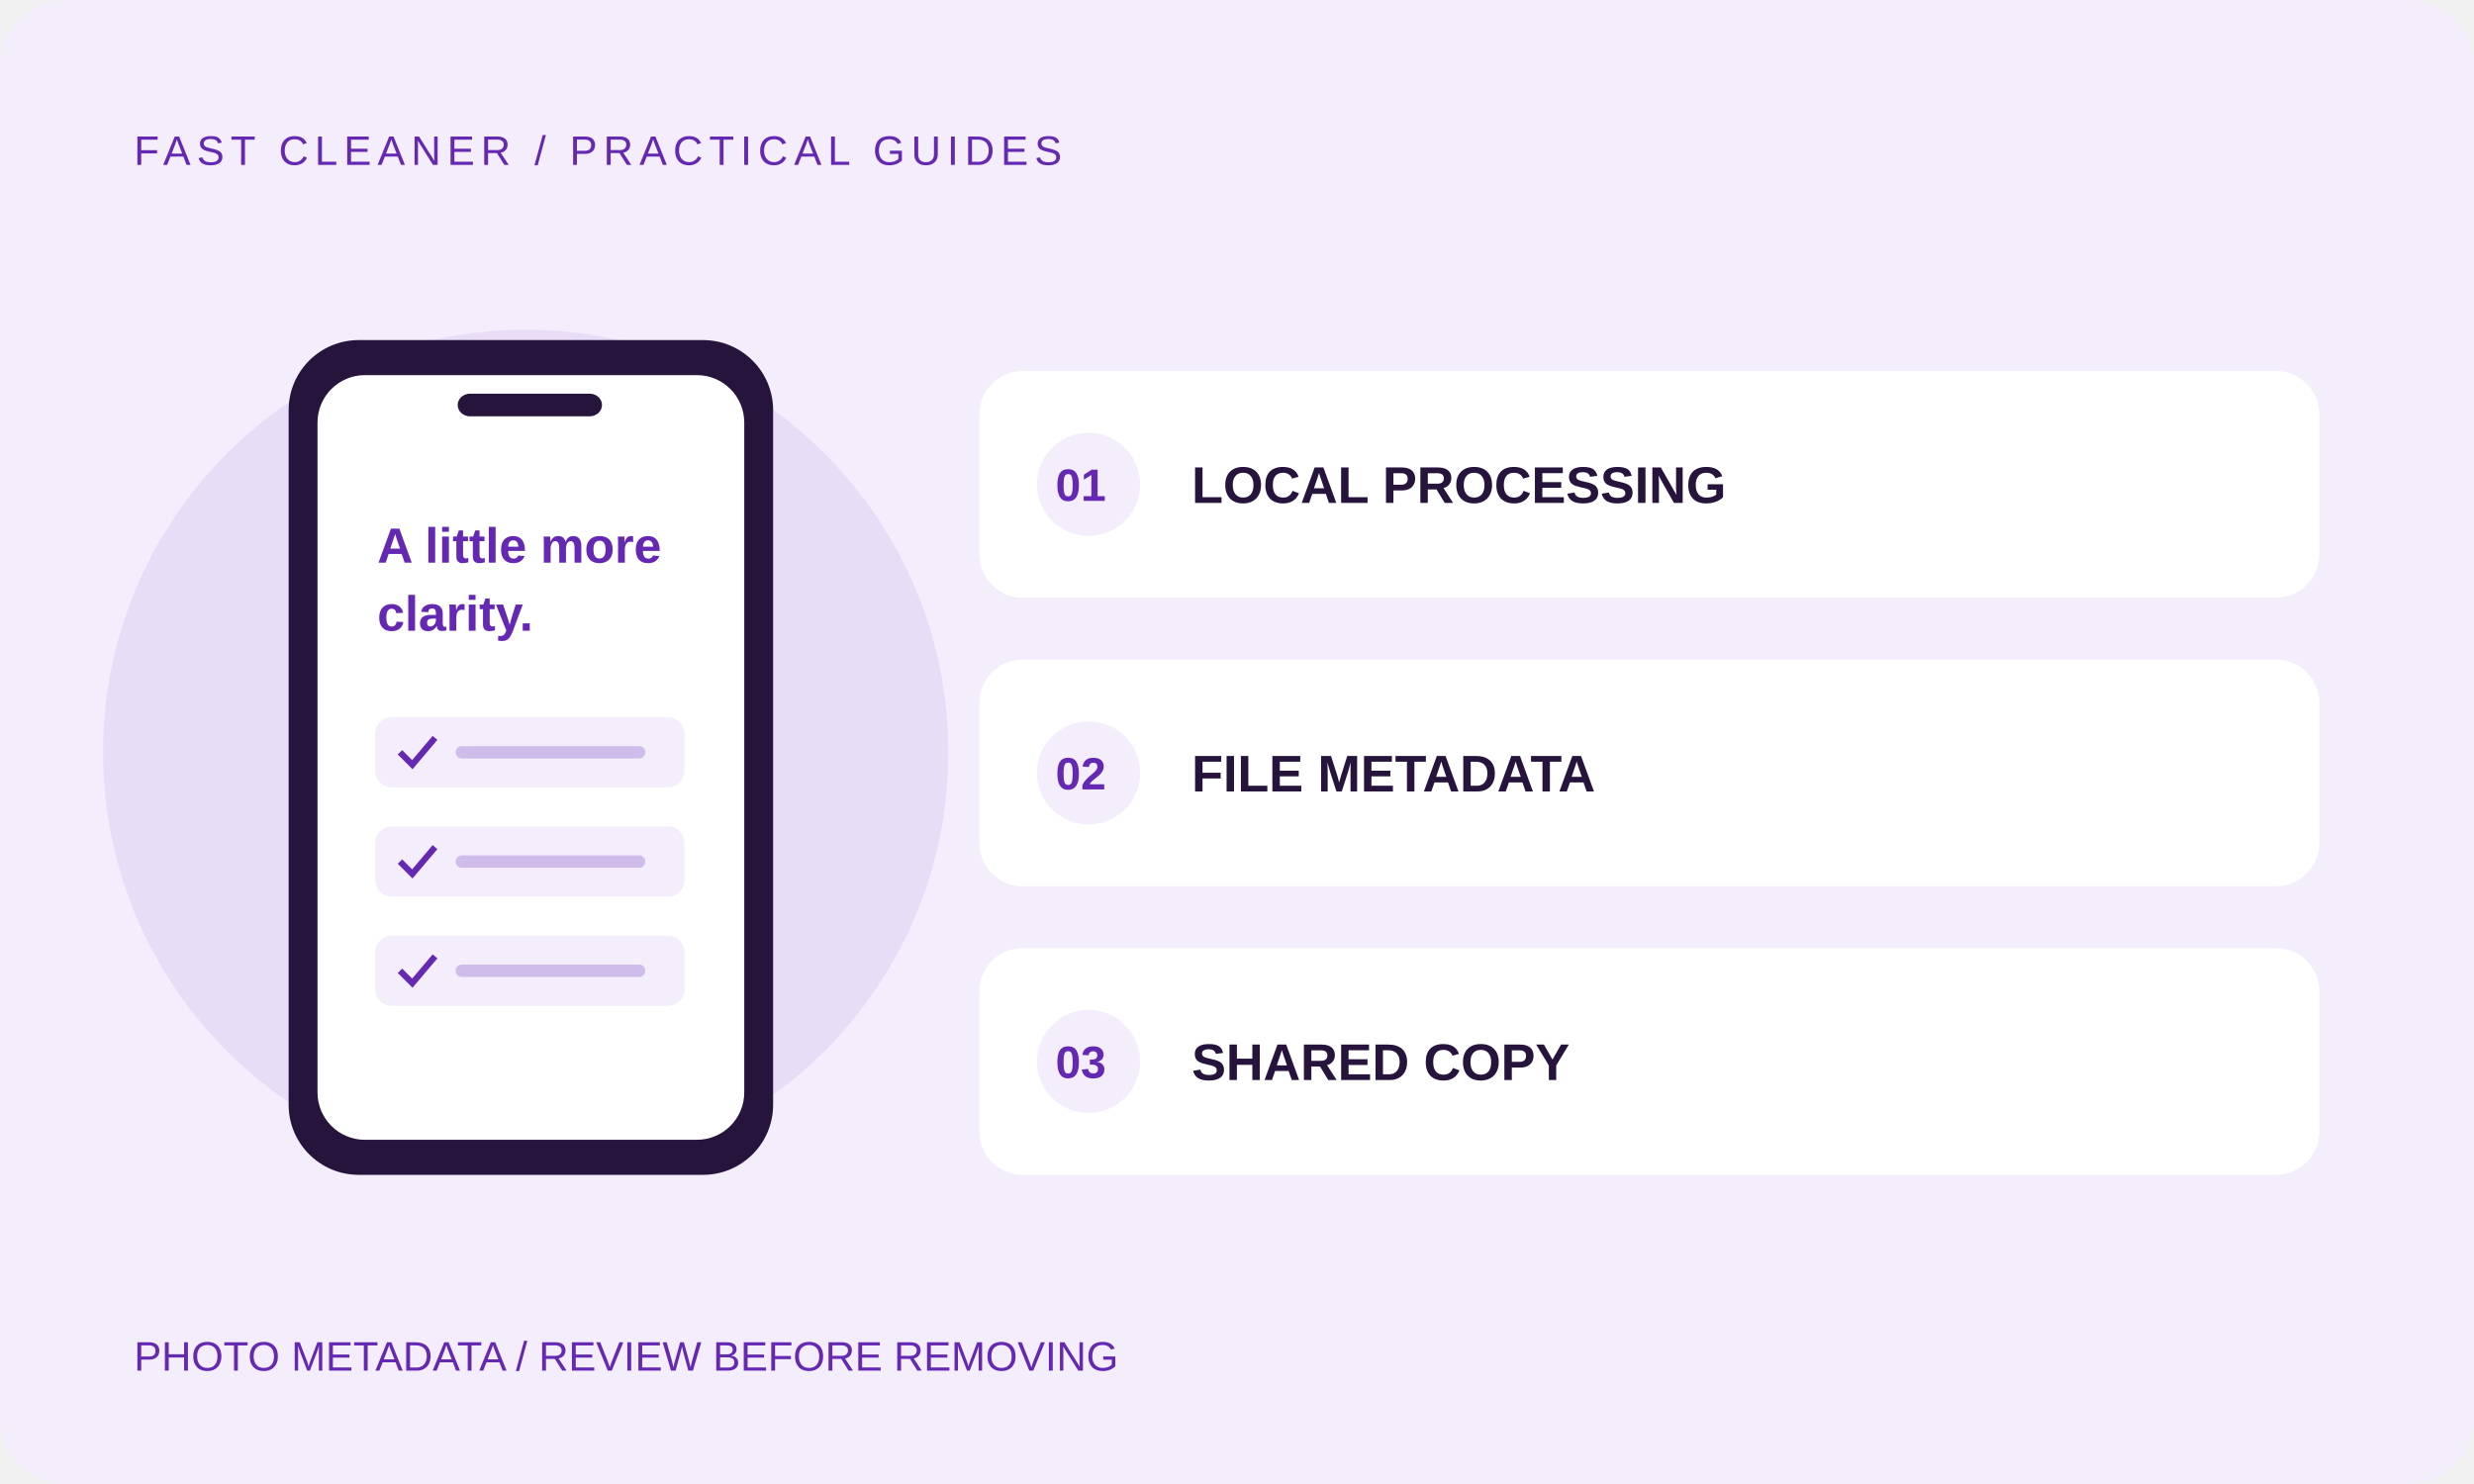
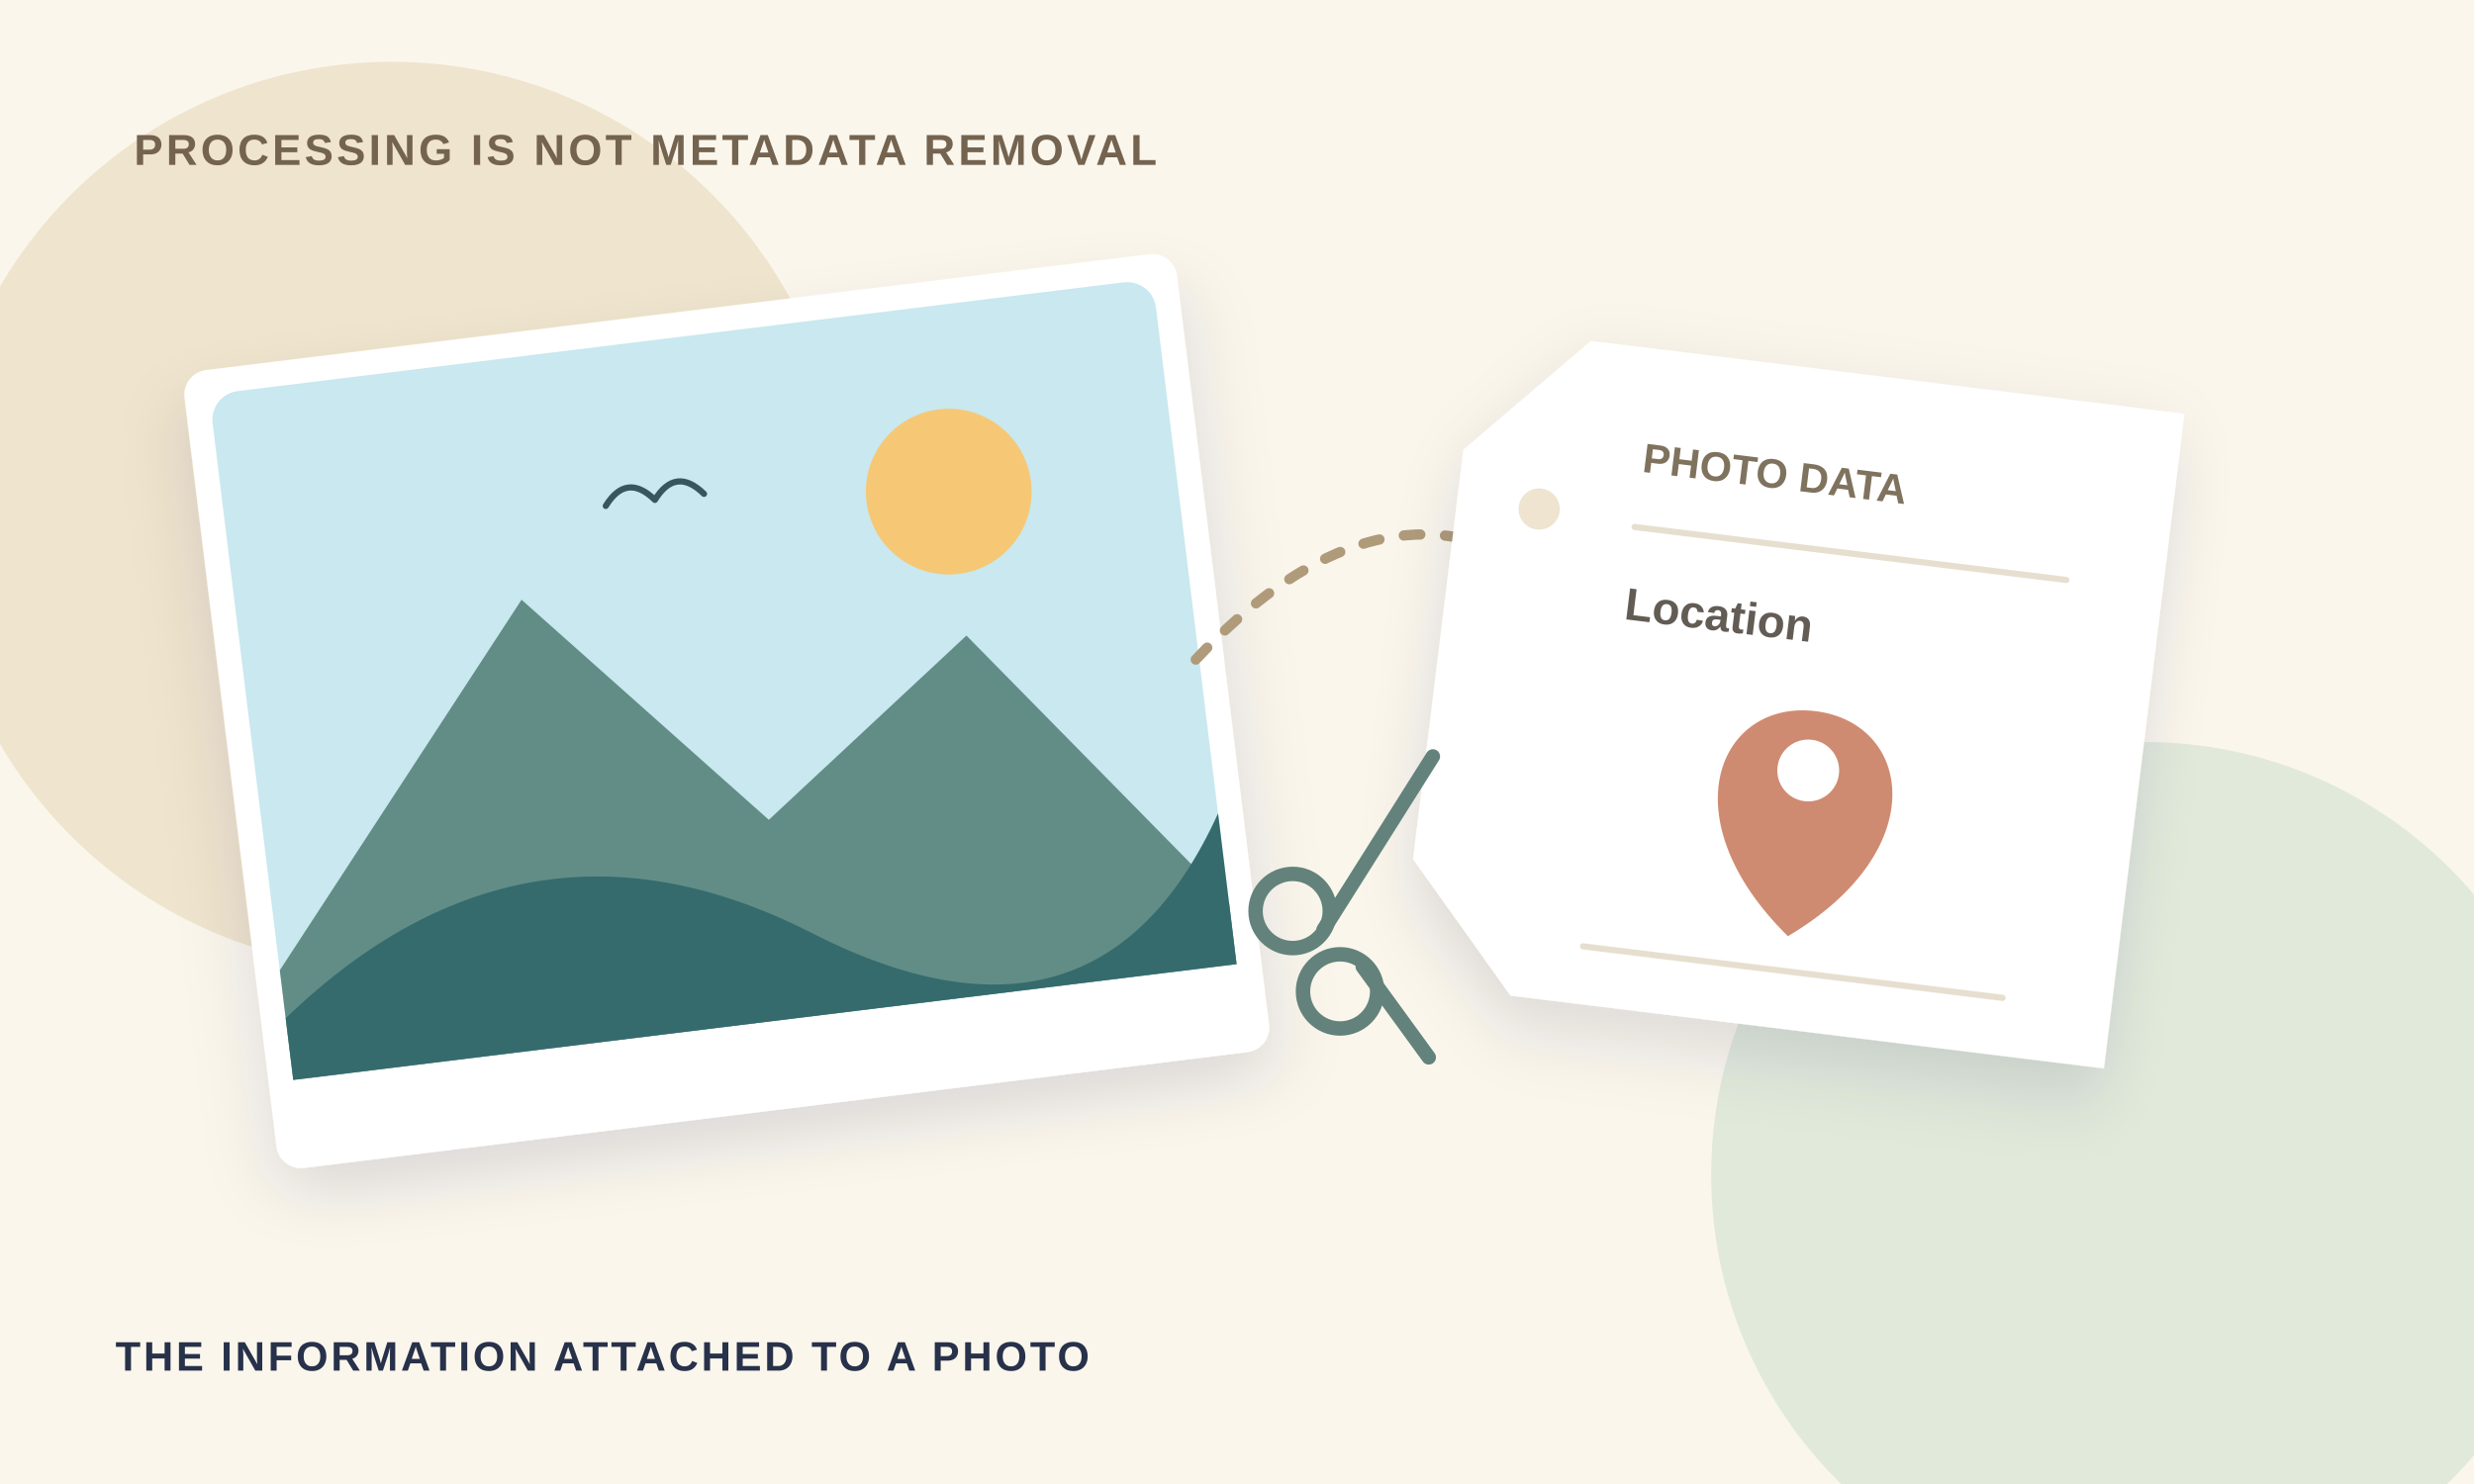
- <svg xmlns="http://www.w3.org/2000/svg" width="1200" height="720" viewBox="0 0 1200 720">
-   <rect width="1200" height="720" rx="32" fill="#f3edfc" />
-   <g font-family="Arial,sans-serif">
-     <text x="65" y="80" fill="#6528b2" font-size="20" letter-spacing="3">FAST CLEANER / PRACTICAL GUIDES</text>
-     <circle cx="255" cy="365" r="205" fill="#6528b2" opacity=".08" />
-     <rect x="140" y="165" width="235" height="405" rx="34" fill="#26143d" />
-     <rect x="154" y="182" width="207" height="371" rx="23" fill="#fff" />
-     <rect x="222" y="191" width="70" height="11" rx="6" fill="#26143d" />
-     <text x="183" y="273" fill="#6528b2" font-size="24" font-weight="bold">A little more</text>
-     <text x="183" y="306" fill="#6528b2" font-size="24" font-weight="bold">clarity.</text>
-     <rect x="182" y="348" width="150" height="34" rx="8" fill="#f3edfc" />
-     <path d="M194 365l6 6 11-13" stroke="#6528b2" fill="none" stroke-width="3" />
-     <path d="M224 365h86" stroke="#6528b2" opacity=".25" stroke-width="6" stroke-linecap="round" />
-     <rect x="182" y="401" width="150" height="34" rx="8" fill="#f3edfc" />
-     <path d="M194 418l6 6 11-13" stroke="#6528b2" fill="none" stroke-width="3" />
-     <path d="M224 418h86" stroke="#6528b2" opacity=".25" stroke-width="6" stroke-linecap="round" />
-     <rect x="182" y="454" width="150" height="34" rx="8" fill="#f3edfc" />
-     <path d="M194 471l6 6 11-13" stroke="#6528b2" fill="none" stroke-width="3" />
-     <path d="M224 471h86" stroke="#6528b2" opacity=".25" stroke-width="6" stroke-linecap="round" />
-     <rect x="475" y="180" width="650" height="110" rx="21" fill="#fff" />
-     <circle cx="528" cy="235" r="25" fill="#f3edfc" />
-     <text x="512" y="243" fill="#6528b2" font-size="22" font-weight="bold">01</text>
-     <text x="578" y="244" fill="#26143d" font-size="25" font-weight="bold">LOCAL PROCESSING</text>
-     <rect x="475" y="320" width="650" height="110" rx="21" fill="#fff" />
-     <circle cx="528" cy="375" r="25" fill="#f3edfc" />
-     <text x="512" y="383" fill="#6528b2" font-size="22" font-weight="bold">02</text>
-     <text x="578" y="384" fill="#26143d" font-size="25" font-weight="bold">FILE METADATA</text>
-     <rect x="475" y="460" width="650" height="110" rx="21" fill="#fff" />
-     <circle cx="528" cy="515" r="25" fill="#f3edfc" />
-     <text x="512" y="523" fill="#6528b2" font-size="22" font-weight="bold">03</text>
-     <text x="578" y="524" fill="#26143d" font-size="25" font-weight="bold">SHARED COPY</text>
-     <text x="65" y="665" fill="#6528b2" font-size="20">PHOTO METADATA / REVIEW BEFORE REMOVING</text>
+ <svg xmlns="http://www.w3.org/2000/svg" width="1200" height="720" viewBox="0 0 1200 720" font-family="Arial,sans-serif" role="img" aria-labelledby="title">
+   <defs>
+     <filter id="shadow" x="-40%" y="-40%" width="180%" height="180%">
+       <feDropShadow dx="0" dy="14" stdDeviation="16" flood-color="#172546" flood-opacity=".12" />
+     </filter>
+     <linearGradient id="fade" x2="1" y2="1">
+       <stop stop-color="#ffffff" stop-opacity=".5" />
+       <stop offset="1" stop-color="#ffffff" stop-opacity="0" />
+     </linearGradient>
+   </defs>
+   <rect x="0" y="0" width="1200" height="720" rx="0" fill="#faf6ec" />
+   <circle cx="190" cy="250" r="220" fill="#efe4cd" />
+   <circle cx="1040" cy="570" r="210" fill="#e1e9db" />
+   <g transform="rotate(-7 352.5 345.0)">
+     <rect x="110" y="150" width="485" height="390" rx="12" fill="#fff" filter="url(#shadow)" />
+     <rect x="122" y="162" width="461" height="335" rx="14" fill="#c9e8ef" />
+     <circle cx="472.36" cy="252.45" r="40.2" fill="#f6c875" />
+     <path d="M122 443.4L260.3 279.25L366.33 399.85L472.36 322.8L583 466.85V497H122Z" fill="#628d86" stroke="none" stroke-width="1" stroke-linecap="round" stroke-linejoin="round" />
+     <path d="M122 466.85Q251.08 369.7 380.16 456.8T583 423.3V497H122Z" fill="#356b6d" stroke="none" stroke-width="1" stroke-linecap="round" stroke-linejoin="round" />
+     <path d="M306.4 239.05q12-15 24 0q12-15 24 0" fill="none" stroke="#38565e" stroke-width="3" stroke-linecap="round" stroke-linejoin="round" />
  </g>
+   <path d="M580 320Q660 235 733 269" fill="none" stroke="#af9b7a" stroke-width="5" stroke-linecap="round" stroke-linejoin="round" stroke-dasharray="8 12" />
+   <g transform="rotate(7 880 350)">
+     <path d="M750 180H1040V500H750L695 440V240Z" fill="#fff" stroke="none" stroke-width="1" stroke-linecap="round" stroke-linejoin="round" filter="url(#shadow)" />
+     <circle cx="735" cy="264" r="10" fill="#eee4cf" />
+     <text x="782" y="240" fill="#7f735e" font-size="20" font-weight="700">PHOTO DATA</text>
+     <line x1="782" y1="267" x2="993" y2="267" stroke="#e6dfd0" stroke-width="3" stroke-linecap="round" />
+     <text x="782" y="312" fill="#625c55" font-size="22" font-weight="600">Location</text>
+     <path d="M880 345c-47 0-65 60 0 110c65-50 47-110 0-110Z" fill="#cf8b71" stroke="none" stroke-width="1" stroke-linecap="round" stroke-linejoin="round" />
+     <circle cx="880" cy="374" r="15" fill="#fff" />
+     <line x1="782" y1="472" x2="987" y2="472" stroke="#e6dfd0" stroke-width="3" stroke-linecap="round" />
+   </g>
+   <circle cx="627" cy="442" r="18" fill="none" stroke="#63827b" stroke-width="7" />
+   <circle cx="650" cy="481" r="18" fill="none" stroke="#63827b" stroke-width="7" />
+   <path d="M642 451l53-84m-34 102 32 44" fill="none" stroke="#63827b" stroke-width="7" stroke-linecap="round" stroke-linejoin="round" />
+   <text x="65" y="80" fill="#74634f" font-size="21" font-weight="700" letter-spacing="1.6">PROCESSING IS NOT METADATA REMOVAL</text>
+   <text x="56" y="665" fill="#27314a" font-size="20" font-weight="700" letter-spacing="1.4">THE INFORMATION ATTACHED TO A PHOTO</text>
</svg>
